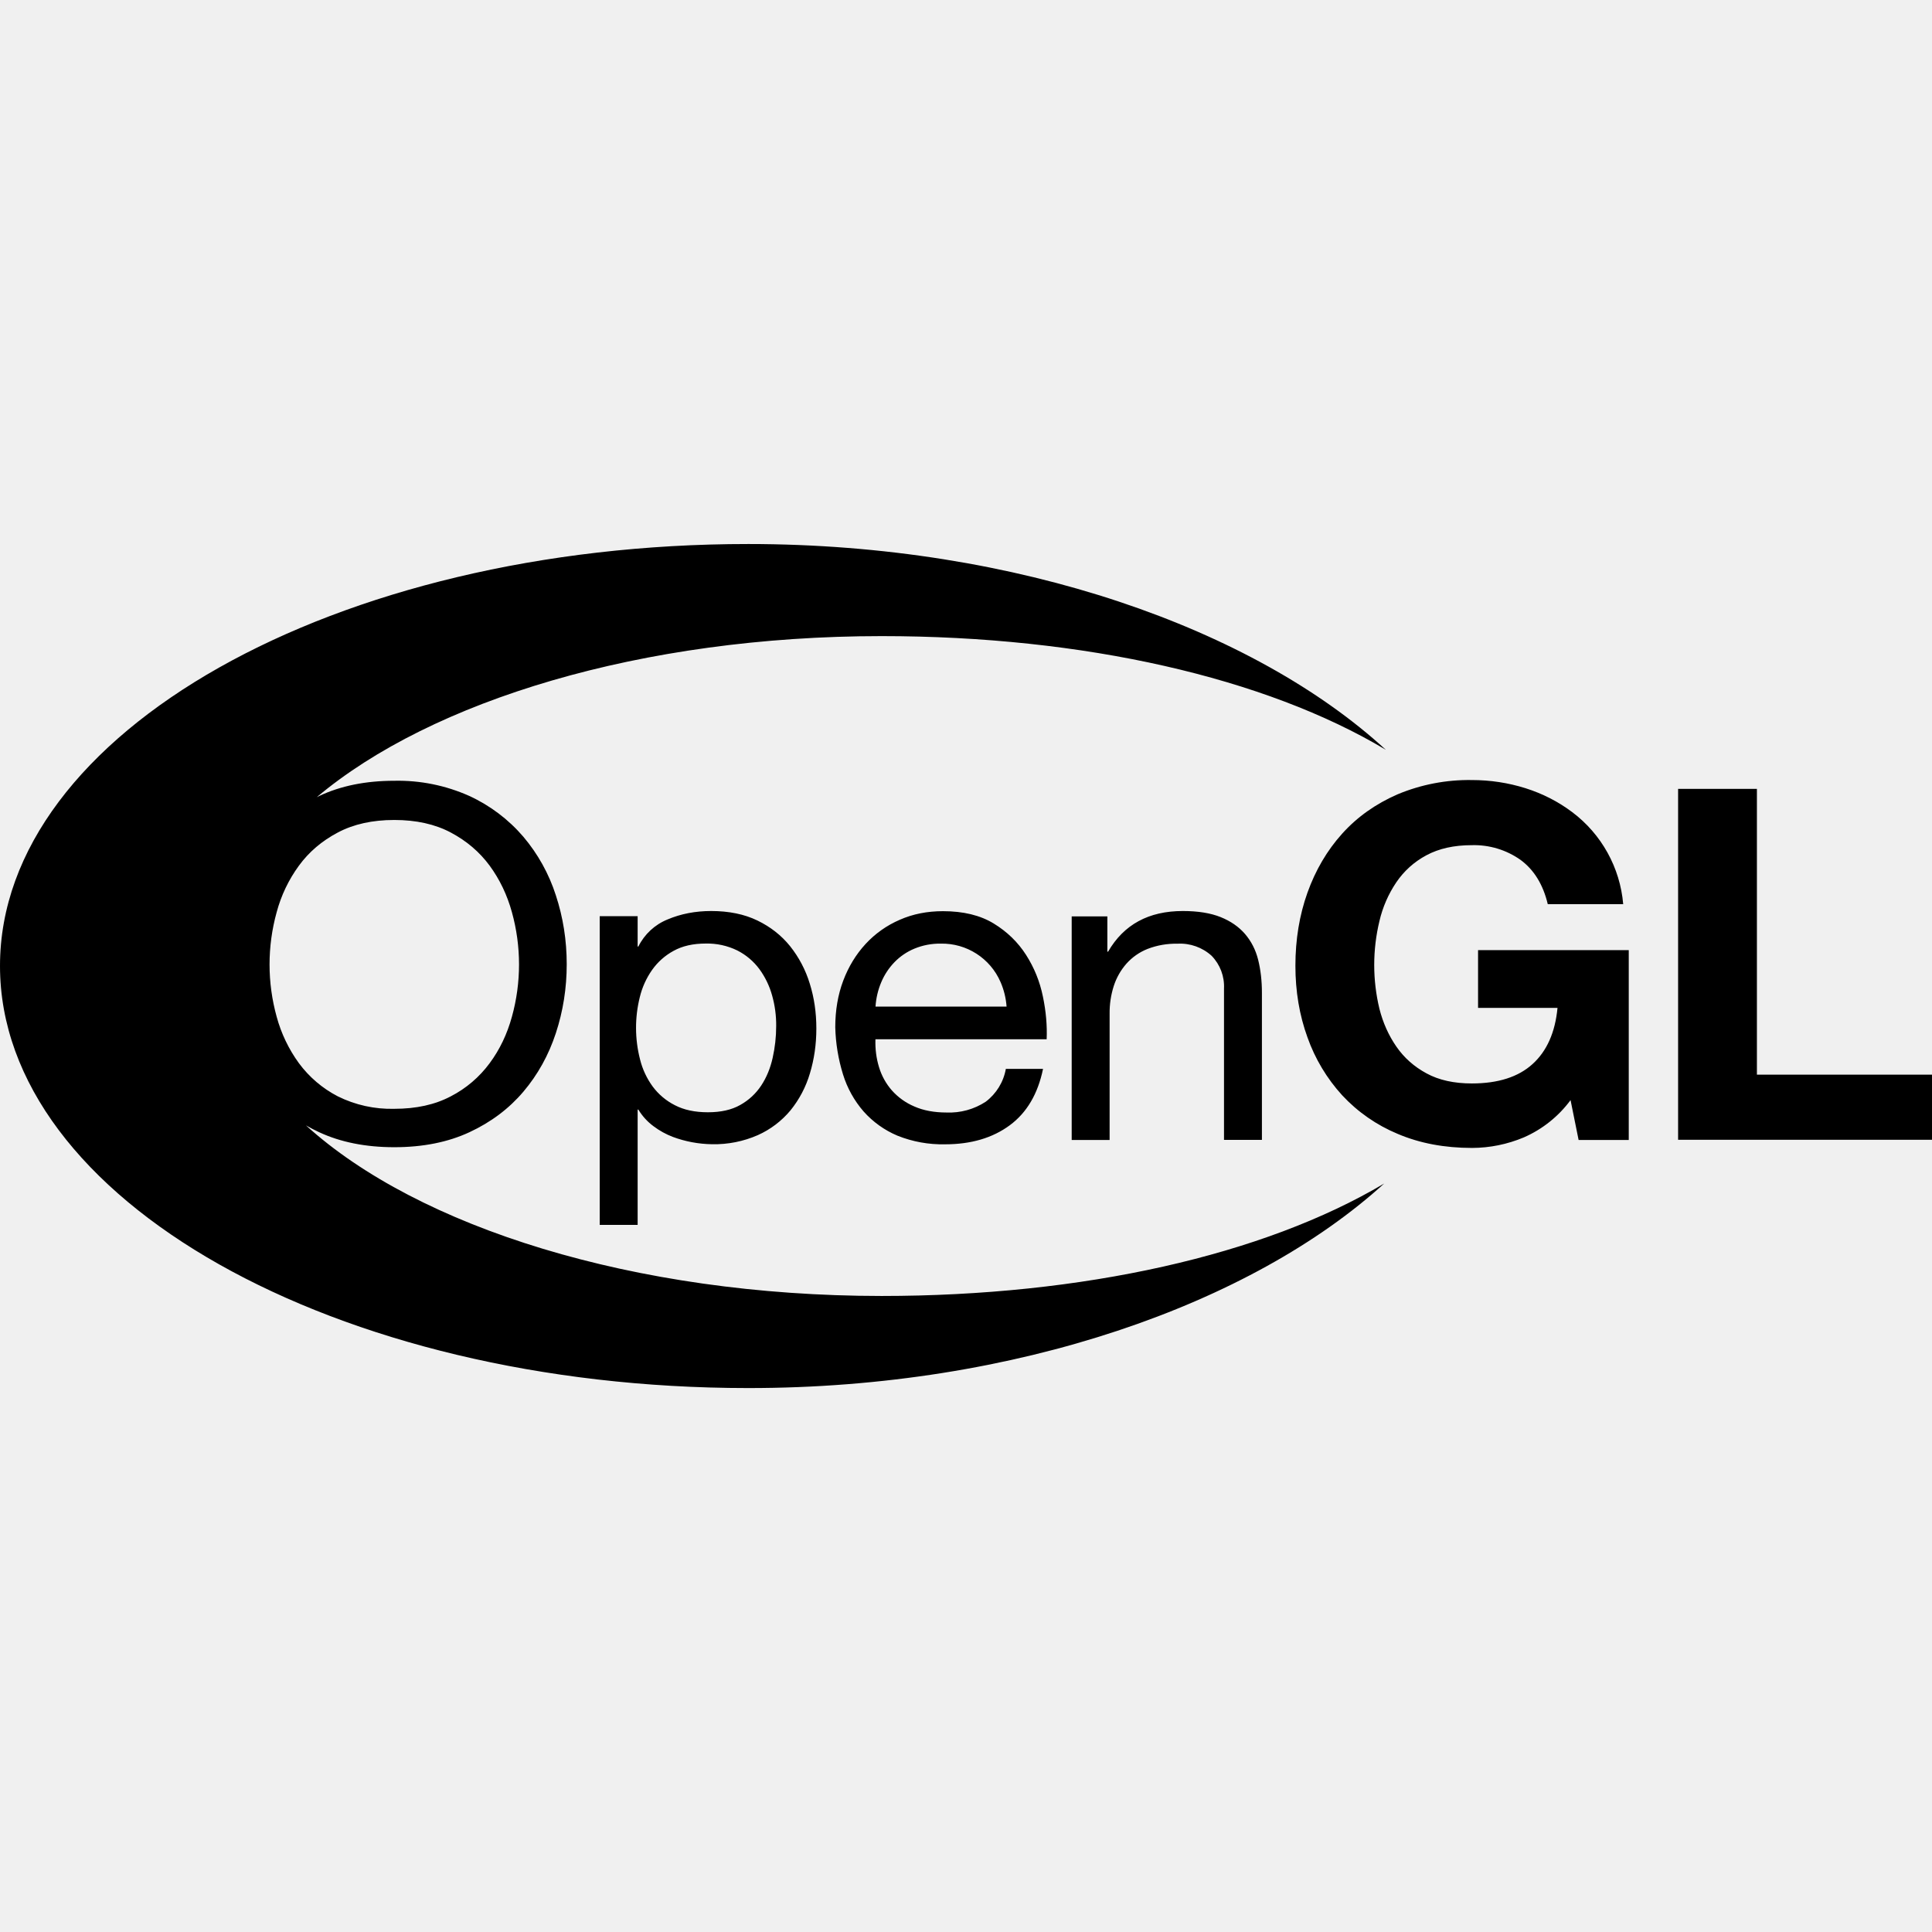
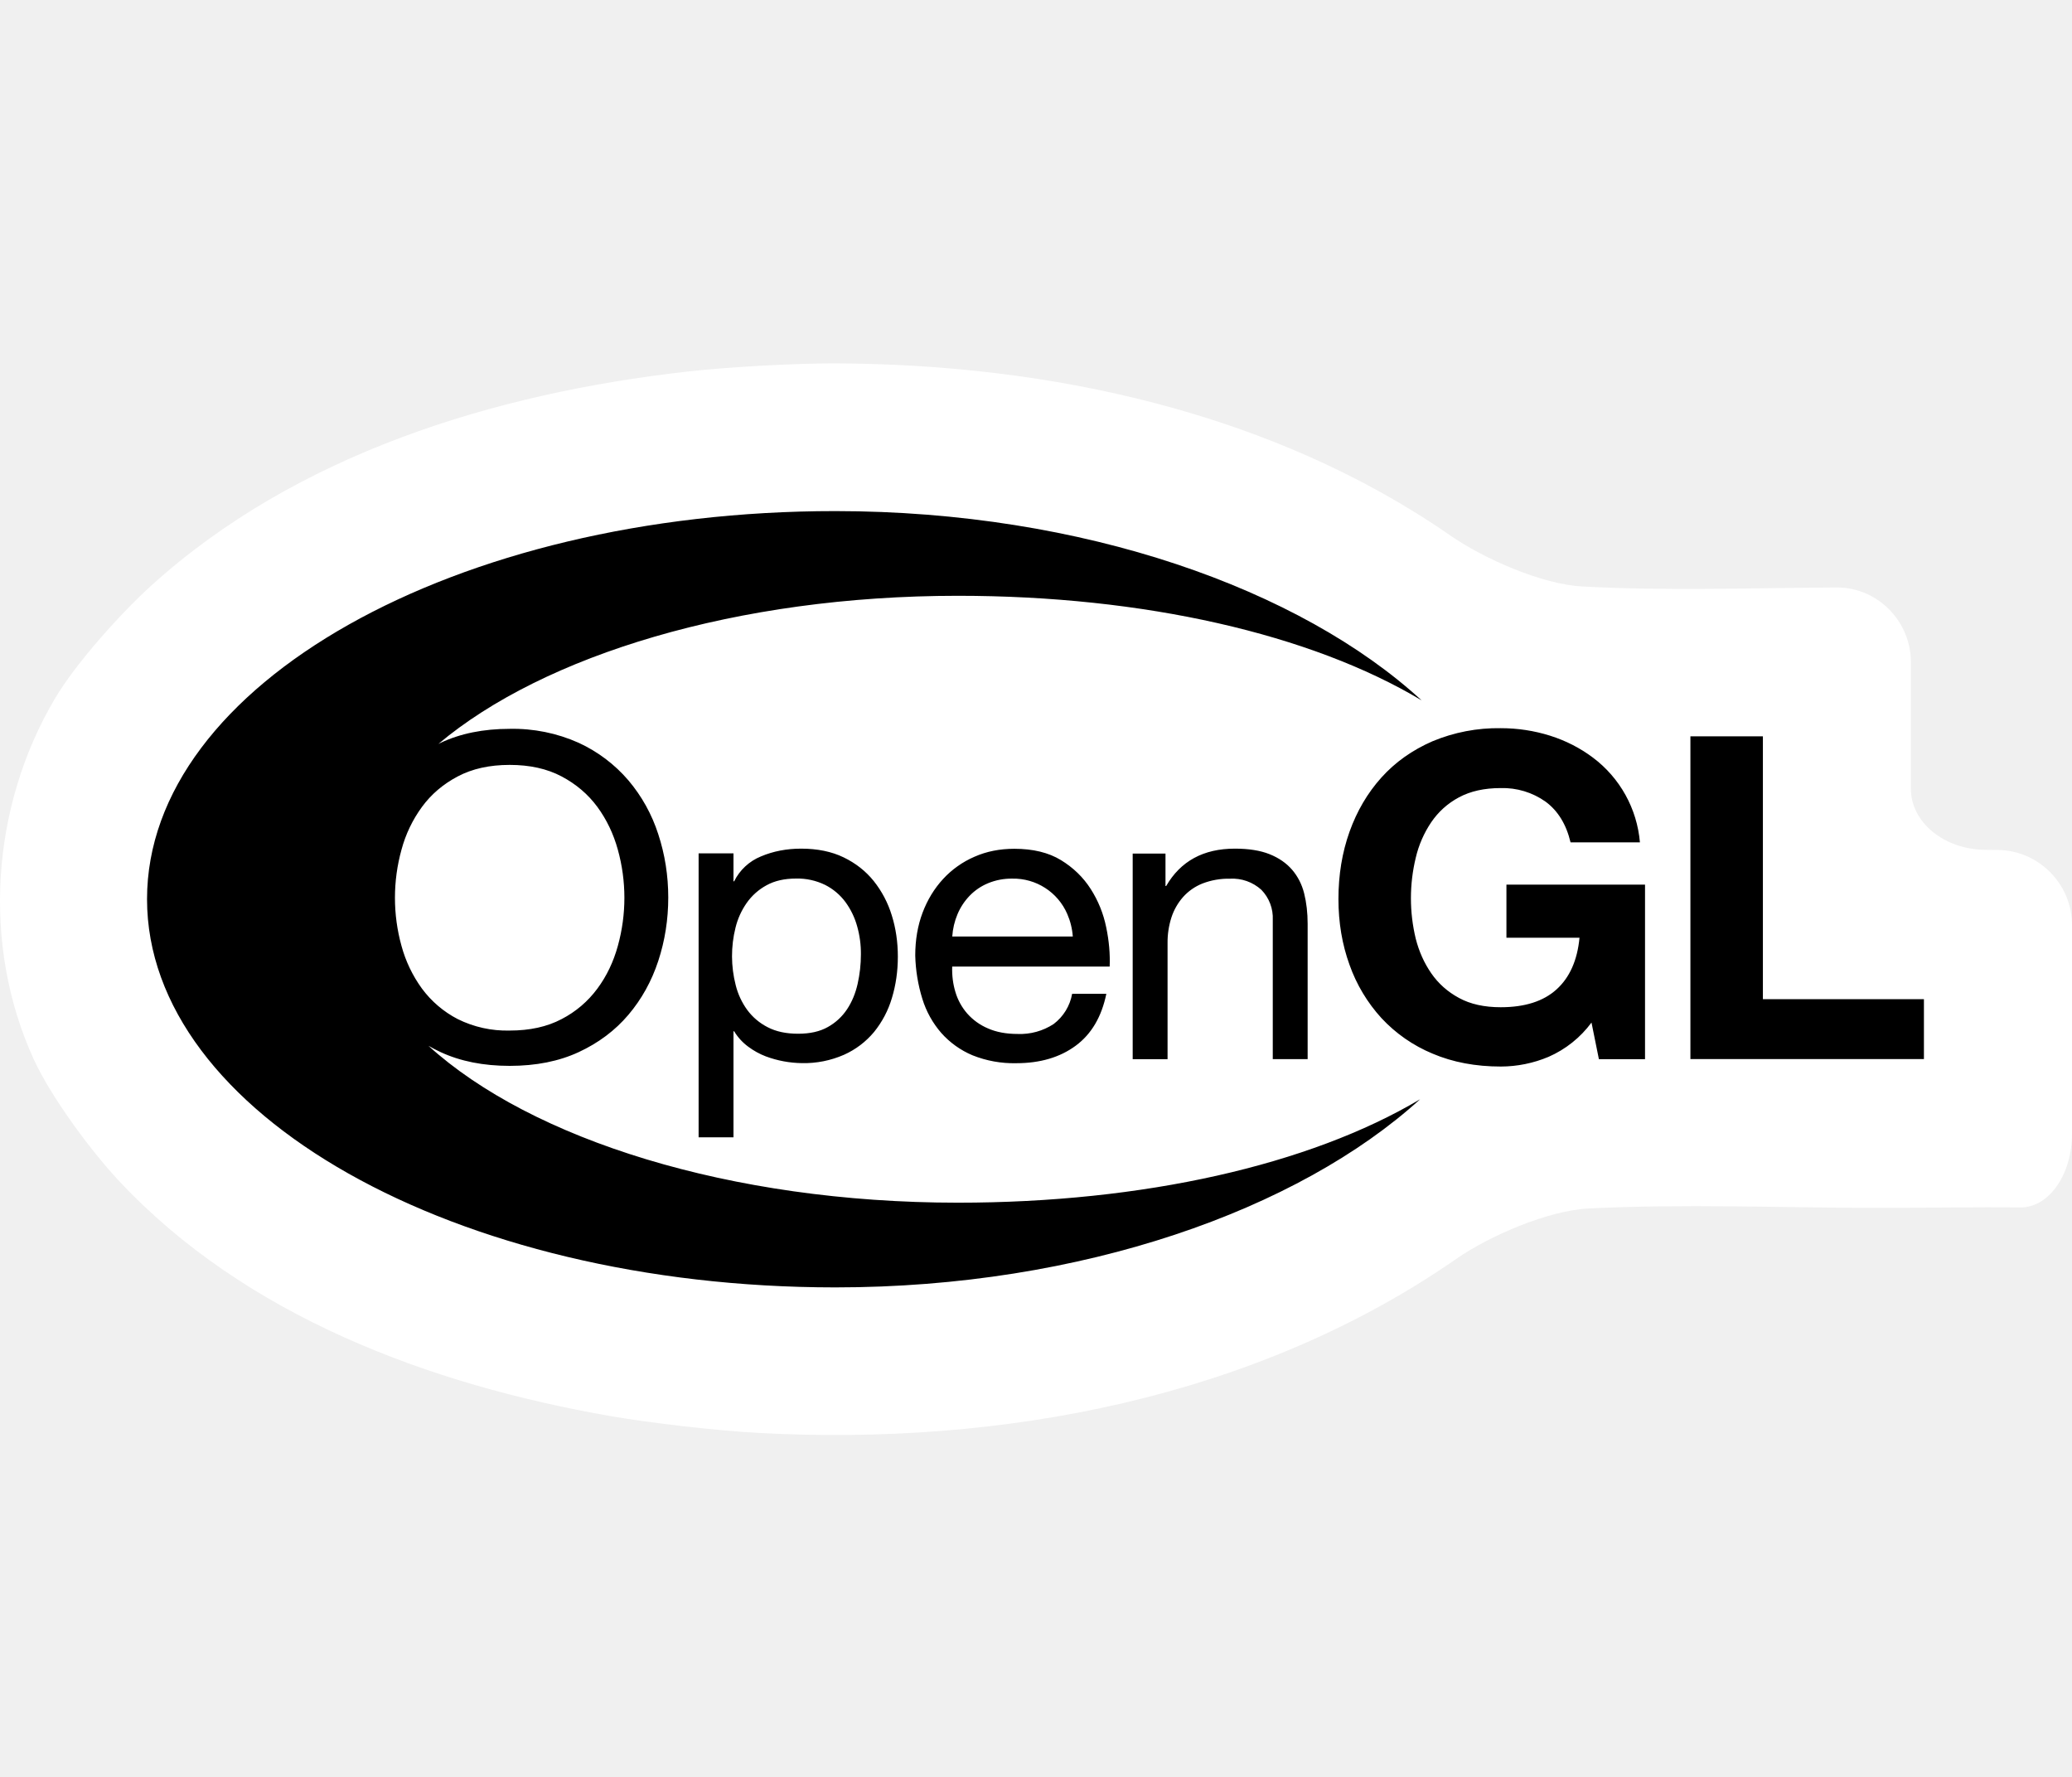
- <svg xmlns="http://www.w3.org/2000/svg" role="img" viewBox="0 0 24 24">
-   <path d="M7.921 11.382v.376h.009a.696.696 0 0 1 .362-.336c.165-.07.346-.105.543-.105.219 0 .411.039.574.118.163.079.298.185.406.319a1.4 1.4 0 0 1 .244.464c.055.175.082.361.082.558 0 .197-.027.383-.08.558a1.325 1.325 0 0 1-.241.459 1.126 1.126 0 0 1-.406.308 1.345 1.345 0 0 1-.568.113 1.457 1.457 0 0 1-.488-.091.984.984 0 0 1-.239-.132.722.722 0 0 1-.189-.207h-.009v1.432H7.45v-3.835h.471zm1.671.986a1.01 1.01 0 0 0-.159-.33.78.78 0 0 0-.274-.231.849.849 0 0 0-.392-.086c-.157 0-.29.03-.4.091a.783.783 0 0 0-.268.239.992.992 0 0 0-.151.335 1.577 1.577 0 0 0 .003.775.966.966 0 0 0 .156.335.785.785 0 0 0 .276.233c.113.059.25.088.411.088.161 0 .295-.03.402-.091a.744.744 0 0 0 .26-.241c.066-.1.113-.214.142-.343.029-.129.044-.261.044-.397a1.343 1.343 0 0 0-.05-.377zm2.951 1.611c-.213.157-.48.236-.803.236a1.5 1.5 0 0 1-.591-.107 1.17 1.17 0 0 1-.421-.301 1.272 1.272 0 0 1-.256-.461 2.157 2.157 0 0 1-.096-.585c0-.211.033-.404.099-.579.066-.175.159-.327.278-.456a1.25 1.25 0 0 1 .424-.3c.163-.072.342-.107.537-.107.253 0 .463.051.63.153.167.102.301.232.402.39.101.158.171.33.209.516.039.186.054.364.047.532h-2.127c-.004.121.011.237.044.345a.779.779 0 0 0 .159.289.778.778 0 0 0 .28.201c.113.05.247.075.401.075a.826.826 0 0 0 .486-.134.654.654 0 0 0 .25-.408h.462c-.064.31-.201.544-.414.701zm-.114-1.78a.792.792 0 0 0-.743-.477.827.827 0 0 0-.326.062.737.737 0 0 0-.249.169.81.81 0 0 0-.164.249.926.926 0 0 0-.071.302h1.628a.93.93 0 0 0-.075-.305zm1.327-.817v.44h.009c.195-.337.504-.505.928-.505.188 0 .344.025.469.075.125.05.226.12.304.21.077.09.132.196.163.32s.047.261.047.411v1.827h-.471v-1.879a.546.546 0 0 0-.154-.408.582.582 0 0 0-.424-.15.978.978 0 0 0-.372.065.696.696 0 0 0-.262.183.785.785 0 0 0-.157.276 1.096 1.096 0 0 0-.052.346v1.568h-.471v-2.777h.443zm5.174 2.747a1.67 1.67 0 0 1-.644.131c-.342 0-.649-.058-.922-.174a1.976 1.976 0 0 1-.691-.48 2.112 2.112 0 0 1-.431-.719c-.1-.275-.15-.572-.15-.89 0-.326.05-.629.15-.909.1-.279.243-.523.43-.731.187-.208.417-.371.69-.49a2.3 2.3 0 0 1 .922-.177c.229 0 .451.034.665.101.215.068.408.167.581.297a1.6 1.6 0 0 1 .634 1.144h-.937c-.058-.244-.171-.427-.338-.55a1 1 0 0 0-.606-.183c-.221 0-.408.042-.563.125s-.279.196-.375.337a1.444 1.444 0 0 0-.209.48 2.327 2.327 0 0 0 0 1.092c.044.173.114.329.21.468.096.139.221.25.375.333.154.084.342.125.563.125.325 0 .577-.08.754-.241.177-.16.281-.393.31-.698h-.987v-.717h1.872v2.358h-.623l-.1-.495a1.44 1.44 0 0 1-.58.463zM21.825 9.8v3.55H24v.809h-3.154V9.8h.979zM3.801 13.98c.053.03.107.059.164.085.267.124.578.186.933.186.355 0 .666-.062.933-.186s.491-.292.67-.503c.179-.211.314-.454.404-.728.09-.274.135-.56.135-.856 0-.297-.045-.582-.135-.856a2.135 2.135 0 0 0-.404-.728 1.966 1.966 0 0 0-.67-.506 2.17 2.17 0 0 0-.933-.189c-.355 0-.666.063-.933.189l-.03.015c1.425-1.199 4.034-2.001 7.017-2.001 2.512 0 4.765.516 6.263 1.412-1.635-1.501-4.566-2.555-7.918-2.556C4.162 6.757 0 9.103 0 11.999c0 2.895 4.161 5.243 9.294 5.244 3.338.001 6.262-1.051 7.901-2.541-1.498.89-3.741 1.397-6.244 1.397-3.078-.001-5.759-.856-7.15-2.119zm.395-3.638c.196-.104.43-.156.702-.156.272 0 .506.052.702.156.196.104.357.241.483.412.125.171.217.363.276.577a2.43 2.43 0 0 1 0 1.3c-.059.214-.15.406-.276.576a1.393 1.393 0 0 1-.483.412c-.197.104-.43.155-.702.155a1.49 1.49 0 0 1-.702-.155 1.402 1.402 0 0 1-.483-.412 1.765 1.765 0 0 1-.276-.576 2.43 2.43 0 0 1 0-1.3 1.74 1.74 0 0 1 .276-.577c.125-.171.286-.308.483-.412z" />
+ <svg xmlns="http://www.w3.org/2000/svg" role="img" viewBox="0 0 27.986 24" version="1.1" id="svg2471" width="27.986" height="24">
+   <defs id="defs2475">
+     </defs>
+   <path id="path3040" style="fill:#ffffff;fill-opacity:1" d="M 9.279,5.019 C 6.664,5.315 3.998,6.138 2.041,7.911 1.632,8.282 1.029,8.953 0.747,9.427 -0.123,10.89 -0.251,12.766 0.458,14.312 c 0.23,0.501 0.766,1.228 1.143,1.631 1.706,1.828 4.194,2.757 6.65,3.184 0.544,0.095 1.434,0.196 1.986,0.226 3.284,0.18 6.721,-0.468 9.431,-2.349 0.454,-0.315 1.241,-0.655 1.792,-0.682 1.273,-0.063 2.554,-0.011 3.832,-0.008 0.549,9.38e-4 1.442,-0.013 1.994,-0.006 0.387,0.005 0.7,-0.442 0.7,-0.995 v -2.82 c 0,-0.552 -0.448,-1.006 -1,-1.013 -0.059,-6.73e-4 -0.118,-0.001 -0.176,-0.002 -0.552,-0.006 -1,-0.372 -1,-0.823 -1.4e-5,-0.393 -9e-6,-1.159 -9e-6,-1.711 0,-0.552 -0.448,-1.011 -1,-1.009 -1.147,0.005 -2.296,0.049 -3.438,-0.014 C 20.825,7.893 20.042,7.546 19.588,7.232 17.191,5.571 14.182,4.917 11.275,4.908 10.723,4.907 9.828,4.957 9.279,5.019 Z" />
+   <path d="m 9.907,11.527 v 0.376 h 0.009 a 0.696,0.696 0 0 1 0.362,-0.336 c 0.165,-0.07 0.346,-0.105 0.543,-0.105 0.219,0 0.411,0.039 0.574,0.118 0.163,0.079 0.298,0.185 0.406,0.319 a 1.4,1.4 0 0 1 0.244,0.464 c 0.055,0.175 0.082,0.361 0.082,0.558 0,0.197 -0.027,0.383 -0.08,0.558 a 1.325,1.325 0 0 1 -0.241,0.459 1.126,1.126 0 0 1 -0.406,0.308 1.345,1.345 0 0 1 -0.568,0.113 1.457,1.457 0 0 1 -0.488,-0.091 0.984,0.984 0 0 1 -0.239,-0.132 0.722,0.722 0 0 1 -0.189,-0.207 h -0.009 v 1.432 h -0.471 v -3.835 h 0.471 z m 1.671,0.986 a 1.01,1.01 0 0 0 -0.159,-0.33 0.78,0.78 0 0 0 -0.274,-0.231 0.849,0.849 0 0 0 -0.392,-0.086 c -0.157,0 -0.29,0.03 -0.4,0.091 a 0.783,0.783 0 0 0 -0.268,0.239 0.992,0.992 0 0 0 -0.151,0.335 1.577,1.577 0 0 0 0.003,0.775 0.966,0.966 0 0 0 0.156,0.335 0.785,0.785 0 0 0 0.276,0.233 c 0.113,0.059 0.25,0.088 0.411,0.088 0.161,0 0.295,-0.03 0.402,-0.091 a 0.744,0.744 0 0 0 0.26,-0.241 c 0.066,-0.1 0.113,-0.214 0.142,-0.343 0.029,-0.129 0.044,-0.261 0.044,-0.397 a 1.343,1.343 0 0 0 -0.05,-0.377 z m 2.951,1.611 c -0.213,0.157 -0.48,0.236 -0.803,0.236 a 1.5,1.5 0 0 1 -0.591,-0.107 1.17,1.17 0 0 1 -0.421,-0.301 1.272,1.272 0 0 1 -0.256,-0.461 2.157,2.157 0 0 1 -0.096,-0.585 c 0,-0.211 0.033,-0.404 0.099,-0.579 0.066,-0.175 0.159,-0.327 0.278,-0.456 a 1.25,1.25 0 0 1 0.424,-0.3 c 0.163,-0.072 0.342,-0.107 0.537,-0.107 0.253,0 0.463,0.051 0.63,0.153 0.167,0.102 0.301,0.232 0.402,0.39 0.101,0.158 0.171,0.33 0.209,0.516 0.039,0.186 0.054,0.364 0.047,0.532 h -2.127 c -0.004,0.121 0.011,0.237 0.044,0.345 a 0.779,0.779 0 0 0 0.159,0.289 0.778,0.778 0 0 0 0.28,0.201 c 0.113,0.05 0.247,0.075 0.401,0.075 a 0.826,0.826 0 0 0 0.486,-0.134 0.654,0.654 0 0 0 0.25,-0.408 h 0.462 c -0.064,0.31 -0.201,0.544 -0.414,0.701 z m -0.114,-1.78 a 0.792,0.792 0 0 0 -0.743,-0.477 0.827,0.827 0 0 0 -0.326,0.062 0.737,0.737 0 0 0 -0.249,0.169 0.81,0.81 0 0 0 -0.164,0.249 0.926,0.926 0 0 0 -0.071,0.302 h 1.628 a 0.93,0.93 0 0 0 -0.075,-0.305 z m 1.327,-0.817 v 0.44 h 0.009 c 0.195,-0.337 0.504,-0.505 0.928,-0.505 0.188,0 0.344,0.025 0.469,0.075 0.125,0.05 0.226,0.12 0.304,0.21 0.077,0.09 0.132,0.196 0.163,0.32 0.031,0.124 0.047,0.261 0.047,0.411 v 1.827 h -0.471 v -1.879 a 0.546,0.546 0 0 0 -0.154,-0.408 0.582,0.582 0 0 0 -0.424,-0.15 0.978,0.978 0 0 0 -0.372,0.065 0.696,0.696 0 0 0 -0.262,0.183 0.785,0.785 0 0 0 -0.157,0.276 1.096,1.096 0 0 0 -0.052,0.346 v 1.568 h -0.471 v -2.777 h 0.443 z m 5.174,2.747 a 1.67,1.67 0 0 1 -0.644,0.131 c -0.342,0 -0.649,-0.058 -0.922,-0.174 a 1.976,1.976 0 0 1 -0.691,-0.48 2.112,2.112 0 0 1 -0.431,-0.719 c -0.1,-0.275 -0.15,-0.572 -0.15,-0.89 0,-0.326 0.05,-0.629 0.15,-0.909 0.1,-0.279 0.243,-0.523 0.43,-0.731 0.187,-0.208 0.417,-0.371 0.69,-0.49 a 2.3,2.3 0 0 1 0.922,-0.177 c 0.229,0 0.451,0.034 0.665,0.101 0.215,0.068 0.408,0.167 0.581,0.297 a 1.6,1.6 0 0 1 0.634,1.144 h -0.937 c -0.058,-0.244 -0.171,-0.427 -0.338,-0.55 a 1,1 0 0 0 -0.606,-0.183 c -0.221,0 -0.408,0.042 -0.563,0.125 -0.155,0.083 -0.279,0.196 -0.375,0.337 a 1.444,1.444 0 0 0 -0.209,0.48 2.327,2.327 0 0 0 0,1.092 c 0.044,0.173 0.114,0.329 0.21,0.468 0.096,0.139 0.221,0.25 0.375,0.333 0.154,0.084 0.342,0.125 0.563,0.125 0.325,0 0.577,-0.08 0.754,-0.241 0.177,-0.16 0.281,-0.393 0.31,-0.698 h -0.987 v -0.717 h 1.872 v 2.358 h -0.623 l -0.1,-0.495 a 1.44,1.44 0 0 1 -0.58,0.463 z m 2.895,-4.329 v 3.55 h 2.175 v 0.809 h -3.154 V 9.945 Z M 5.787,14.125 c 0.053,0.03 0.107,0.059 0.164,0.085 0.267,0.124 0.578,0.186 0.933,0.186 0.355,0 0.666,-0.062 0.933,-0.186 0.267,-0.124 0.491,-0.292 0.67,-0.503 0.179,-0.211 0.314,-0.454 0.404,-0.728 0.09,-0.274 0.135,-0.56 0.135,-0.856 0,-0.297 -0.045,-0.582 -0.135,-0.856 a 2.135,2.135 0 0 0 -0.404,-0.728 1.966,1.966 0 0 0 -0.67,-0.506 2.17,2.17 0 0 0 -0.933,-0.189 c -0.355,0 -0.666,0.063 -0.933,0.189 l -0.03,0.015 c 1.425,-1.199 4.034,-2.001 7.017,-2.001 2.512,0 4.765,0.516 6.263,1.412 -1.635,-1.501 -4.566,-2.555 -7.918,-2.556 -5.135,-0.001 -9.297,2.345 -9.297,5.241 0,2.895 4.161,5.243 9.294,5.244 3.338,0.001 6.262,-1.051 7.901,-2.541 -1.498,0.89 -3.741,1.397 -6.244,1.397 -3.078,-0.001 -5.759,-0.856 -7.15,-2.119 z m 0.395,-3.638 c 0.196,-0.104 0.43,-0.156 0.702,-0.156 0.272,0 0.506,0.052 0.702,0.156 0.196,0.104 0.357,0.241 0.483,0.412 0.125,0.171 0.217,0.363 0.276,0.577 a 2.43,2.43 0 0 1 0,1.3 c -0.059,0.214 -0.15,0.406 -0.276,0.576 a 1.393,1.393 0 0 1 -0.483,0.412 c -0.197,0.104 -0.43,0.155 -0.702,0.155 a 1.49,1.49 0 0 1 -0.702,-0.155 1.402,1.402 0 0 1 -0.483,-0.412 1.765,1.765 0 0 1 -0.276,-0.576 2.43,2.43 0 0 1 0,-1.3 1.74,1.74 0 0 1 0.276,-0.577 c 0.125,-0.171 0.286,-0.308 0.483,-0.412 z" id="path2469" />
</svg>
